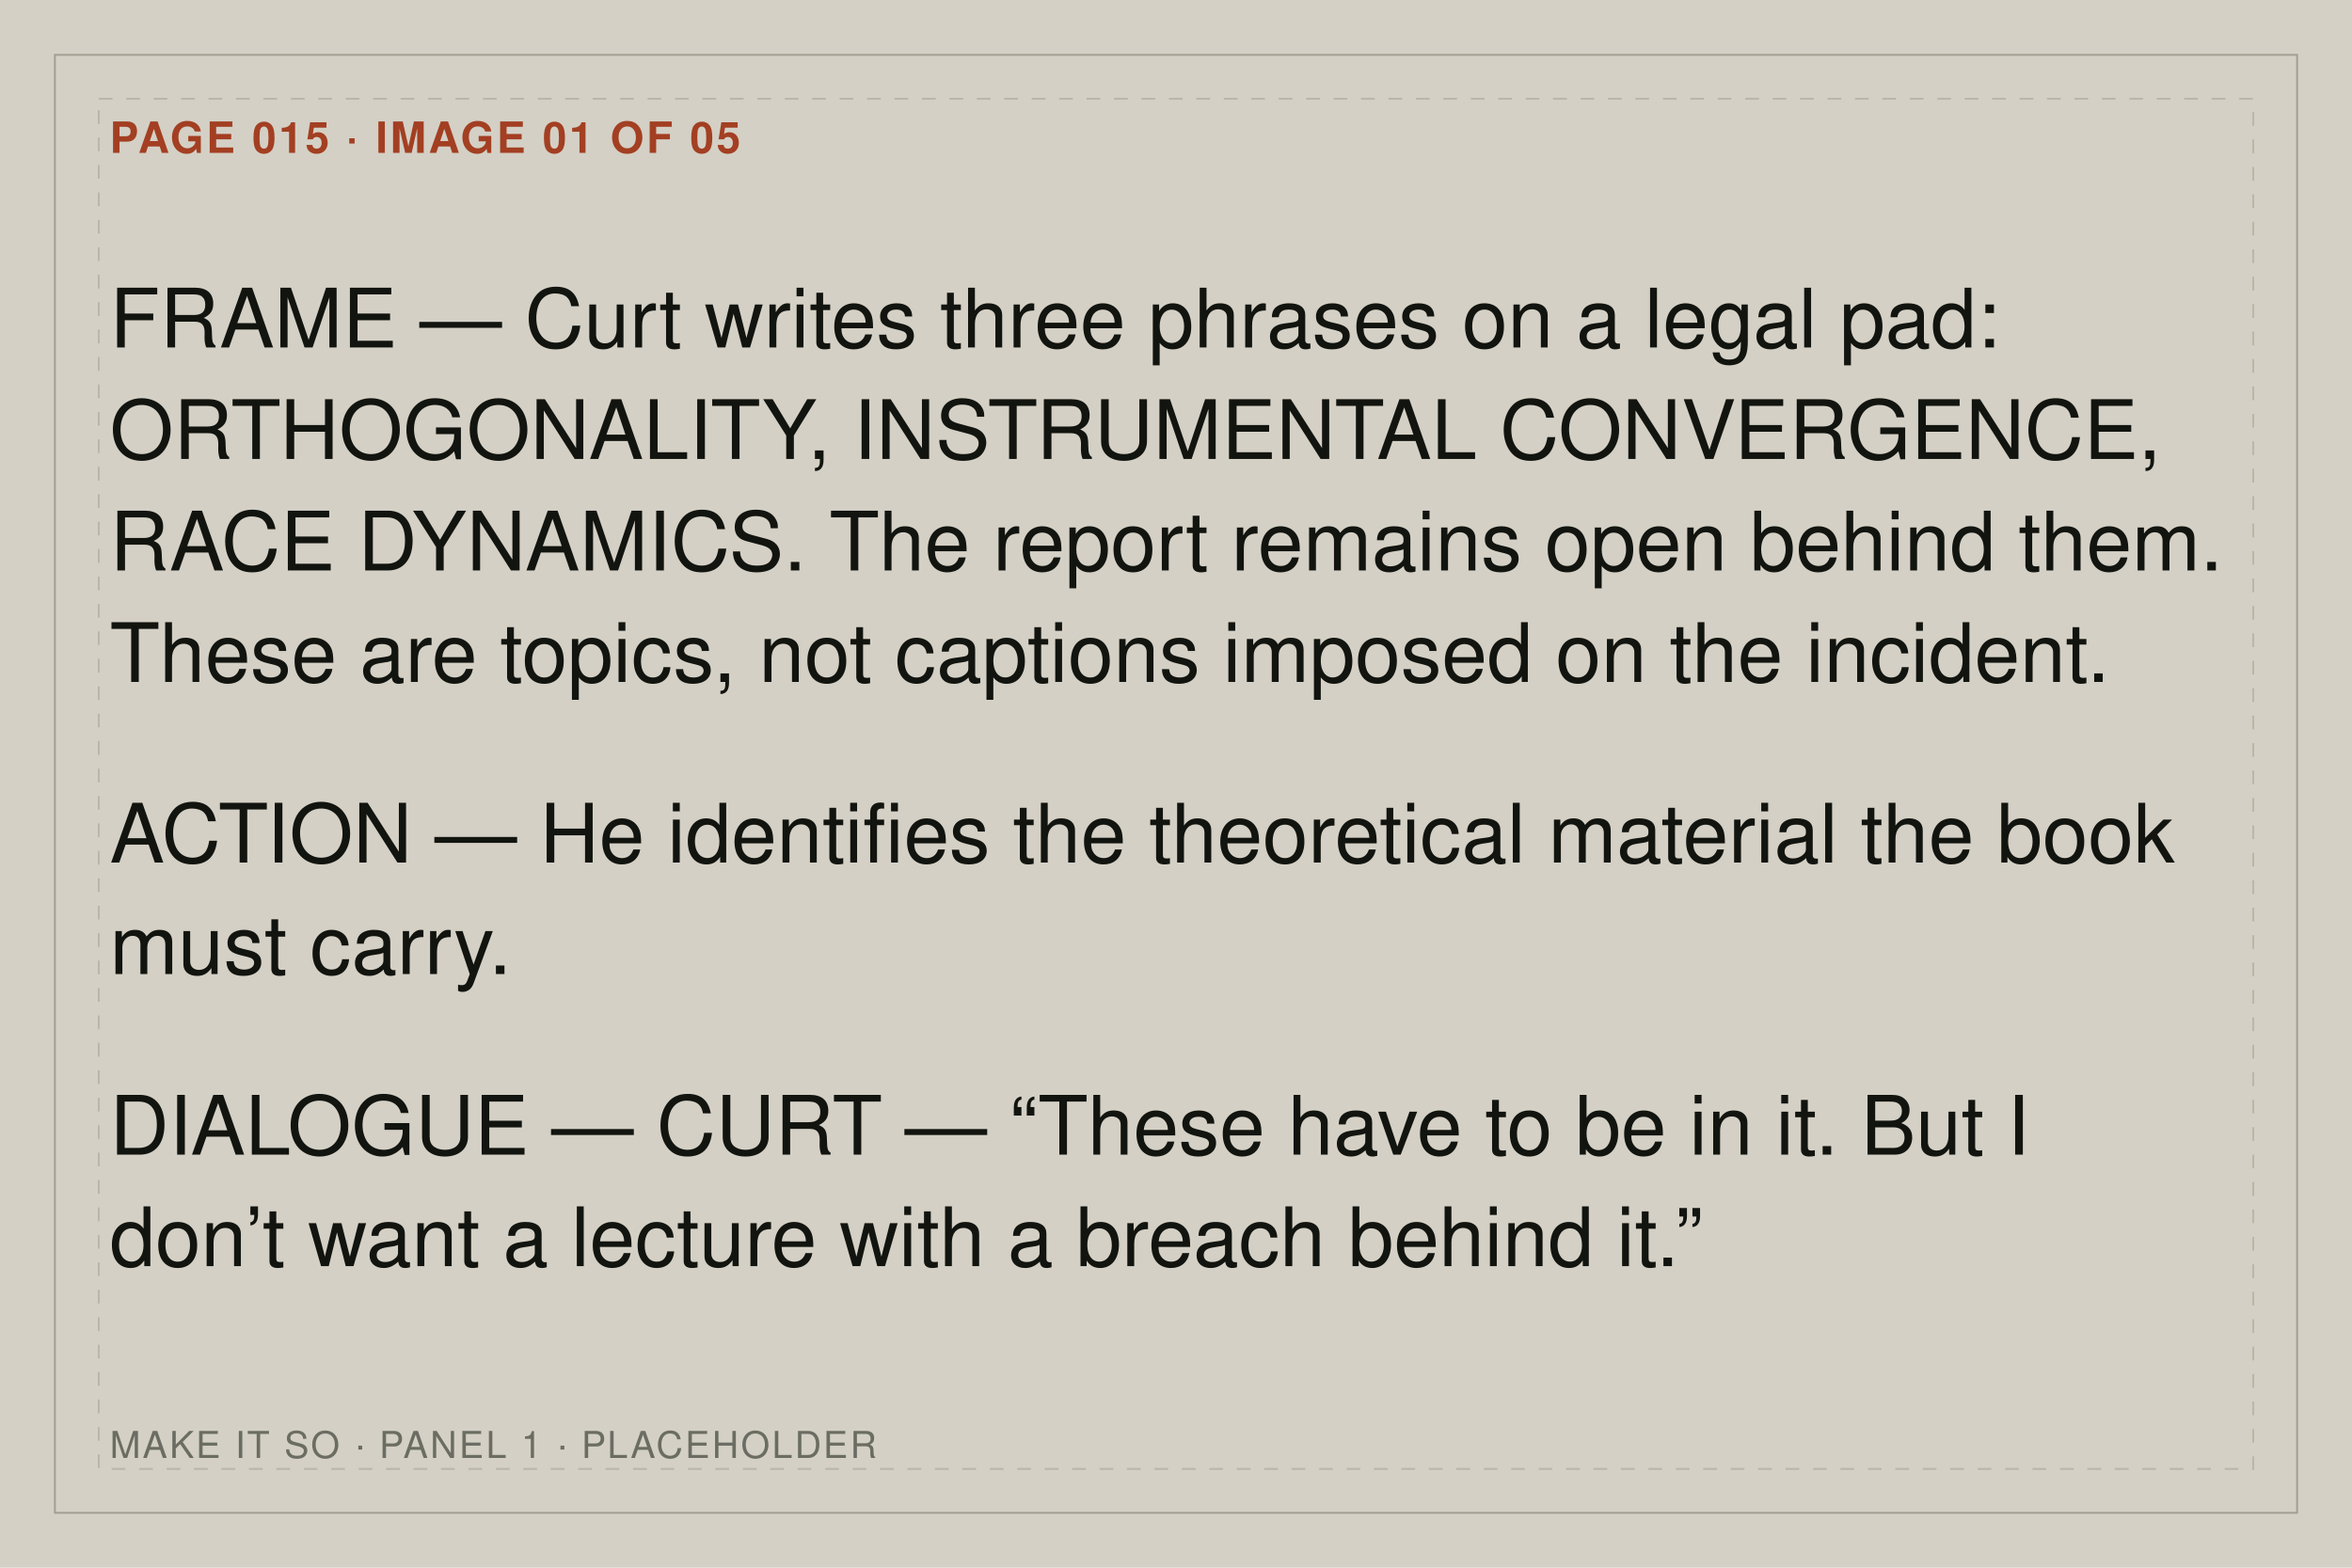
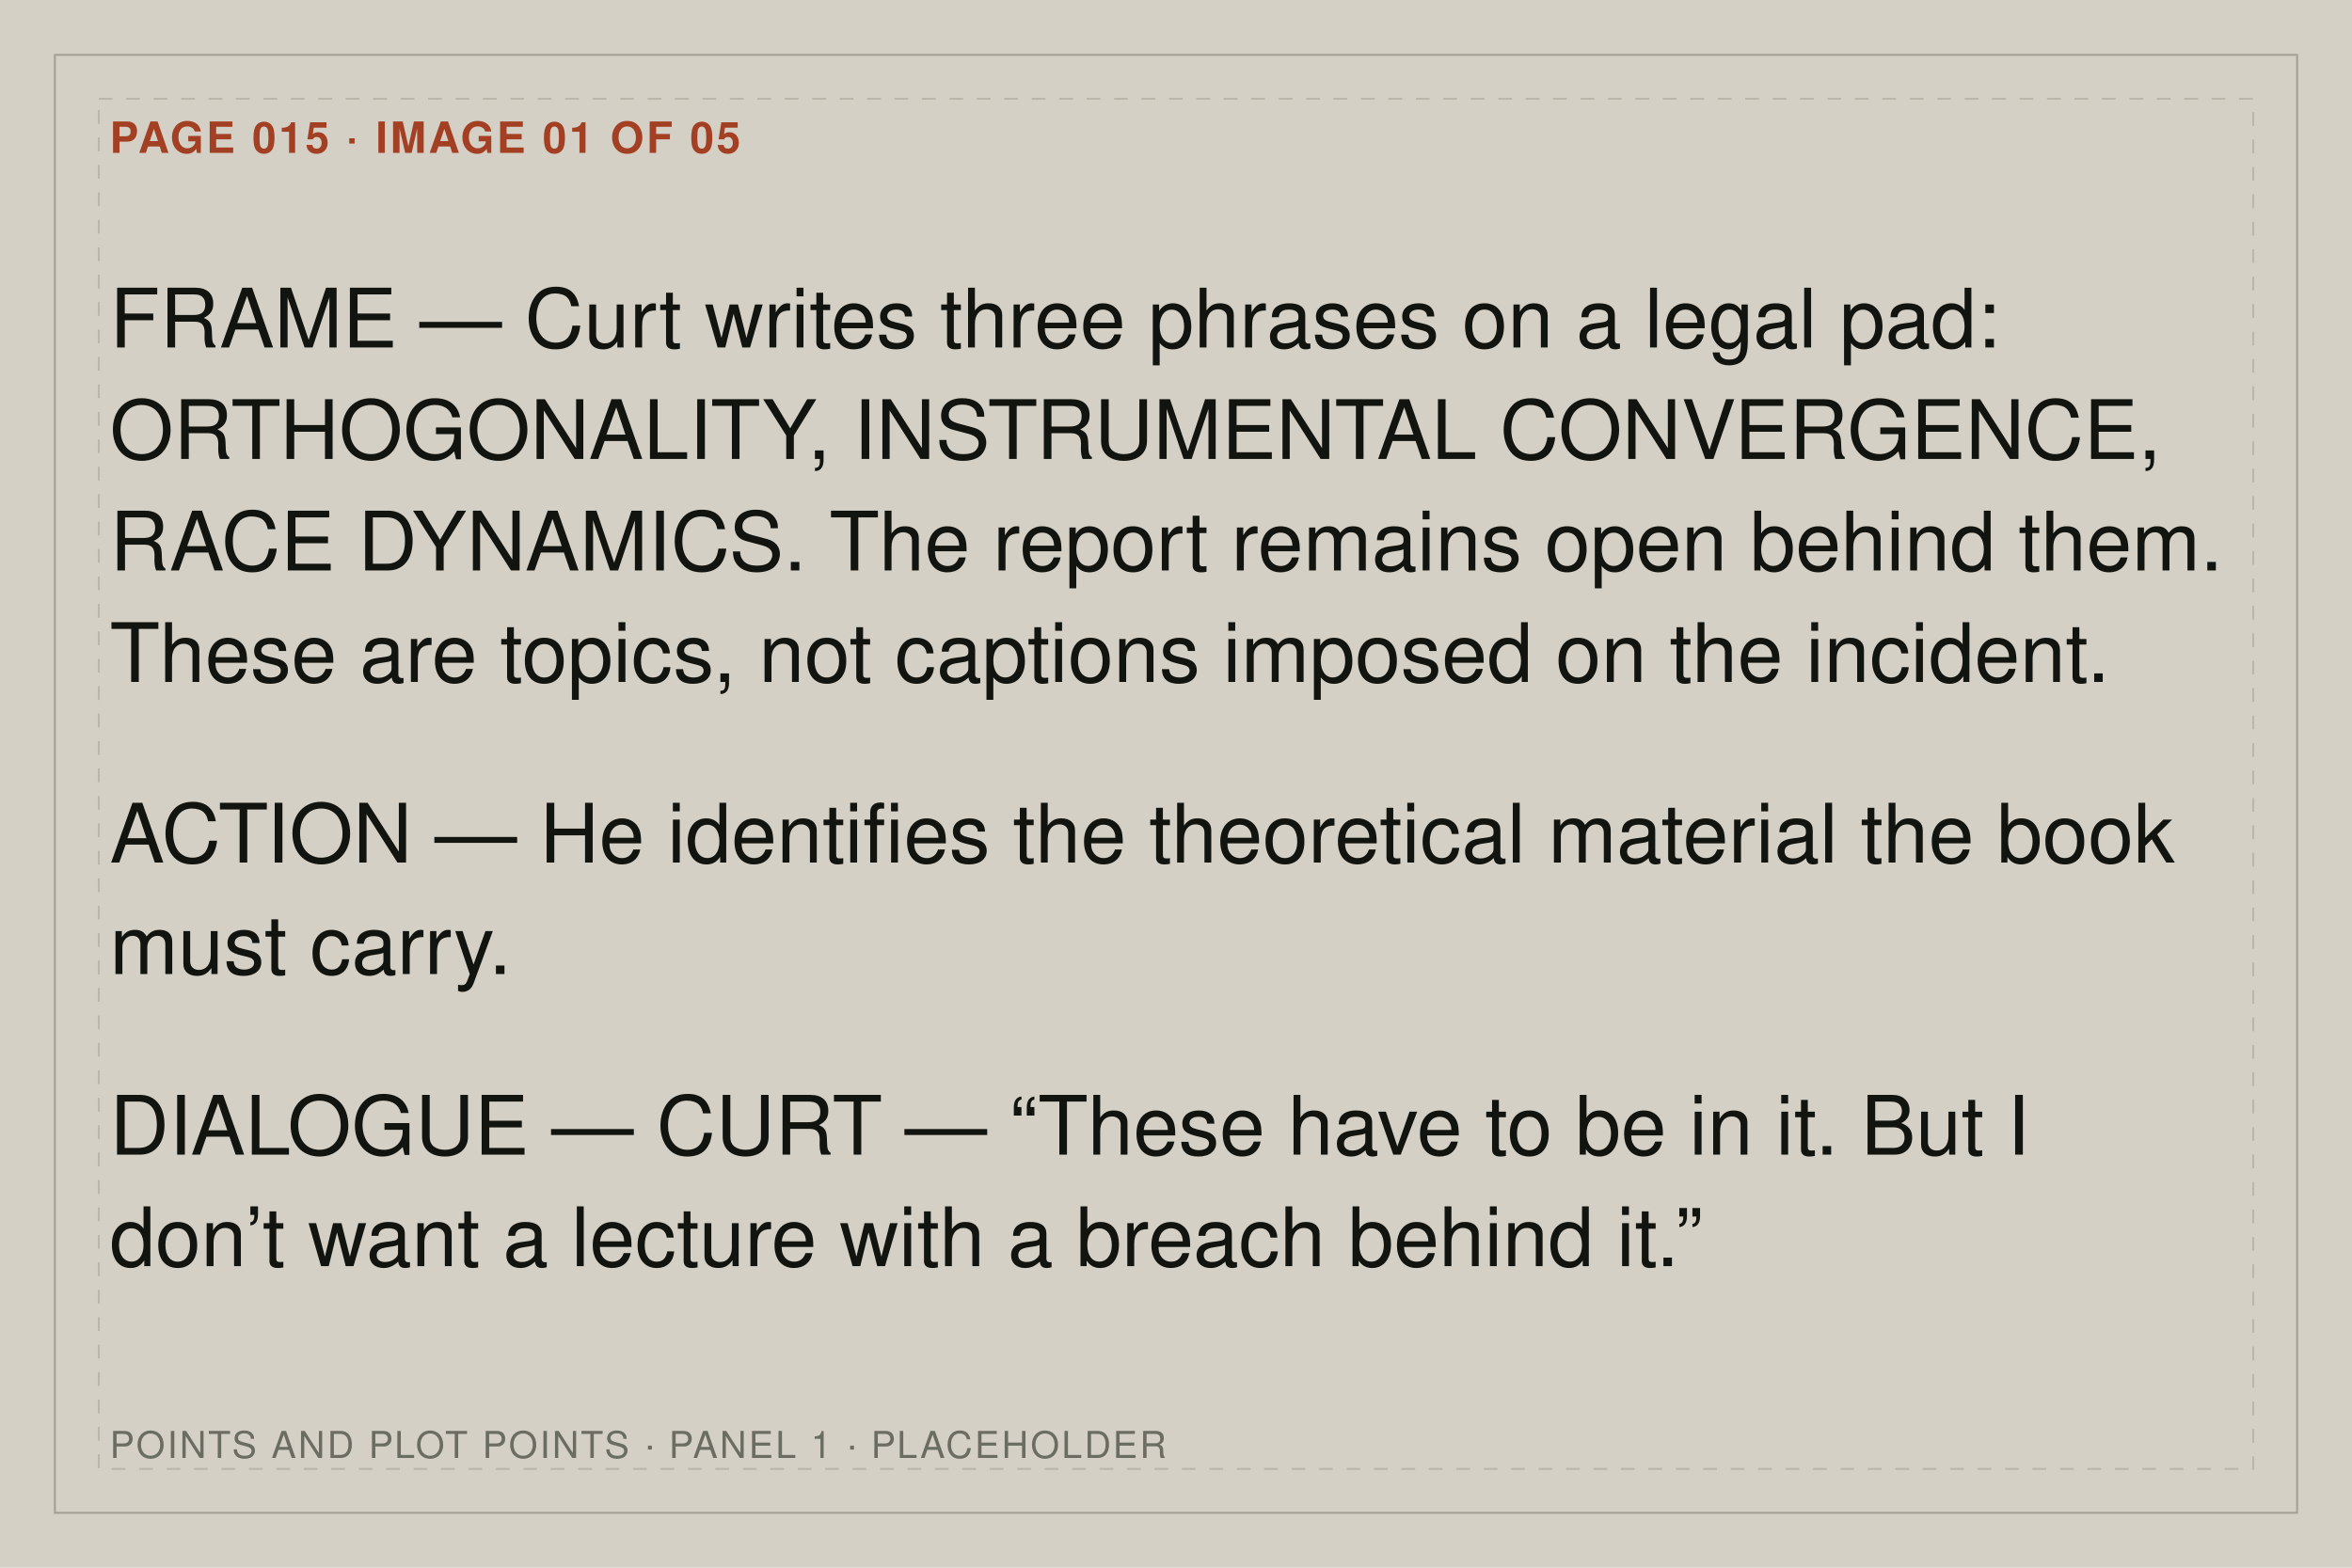
<svg xmlns="http://www.w3.org/2000/svg" width="1200" height="800" viewBox="0 0 1200 800" role="img" aria-labelledby="title">
  <rect width="1200" height="800" fill="#d4d0c5" />
  <rect x="28" y="28" width="1144" height="744" fill="none" stroke="#a4a094" stroke-width="1" />
  <rect x="50.4" y="50.4" width="1099.2" height="699.2" fill="none" stroke="#a4a094" stroke-width="1" stroke-dasharray="7 7" opacity="0.55" />
  <g font-family="Helvetica, Arial, 'Liberation Sans', 'Nimbus Sans', sans-serif">
    <text x="56" y="78" font-size="22" font-weight="700" letter-spacing="1.32" fill="#a33f22">PAGE 015 · IMAGE 01 OF 05</text>
    <text font-size="41.83" fill="#12140f" text-anchor="start" xml:space="preserve">
      <tspan x="56" y="177.31">FRAME — Curt writes three phrases on a legal pad:</tspan>
      <tspan x="56" y="234.21">ORTHOGONALITY, INSTRUMENTAL CONVERGENCE,</tspan>
      <tspan x="56" y="291.1">RACE DYNAMICS. The report remains open behind them.</tspan>
      <tspan x="56" y="347.99">These are topics, not captions imposed on the incident.</tspan>
      <tspan x="56" y="440.16">ACTION — He identifies the theoretical material the book</tspan>
      <tspan x="56" y="497.05">must carry.</tspan>
      <tspan x="56" y="589.22">DIALOGUE — CURT — “These have to be in it. But I</tspan>
      <tspan x="56" y="646.11">don’t want a lecture with a breach behind it.”</tspan>
    </text>
-     <text x="56" y="744" font-size="18.92" letter-spacing="1.1" fill="#6b6d63">MAKE IT SO · PANEL 1 · PLACEHOLDER</text>
+     <text x="56" y="744" font-size="18.92" letter-spacing="1.1" fill="#6b6d63">POINTS AND PLOT POINTS · PANEL 1 · PLACEHOLDER</text>
  </g>
</svg>
